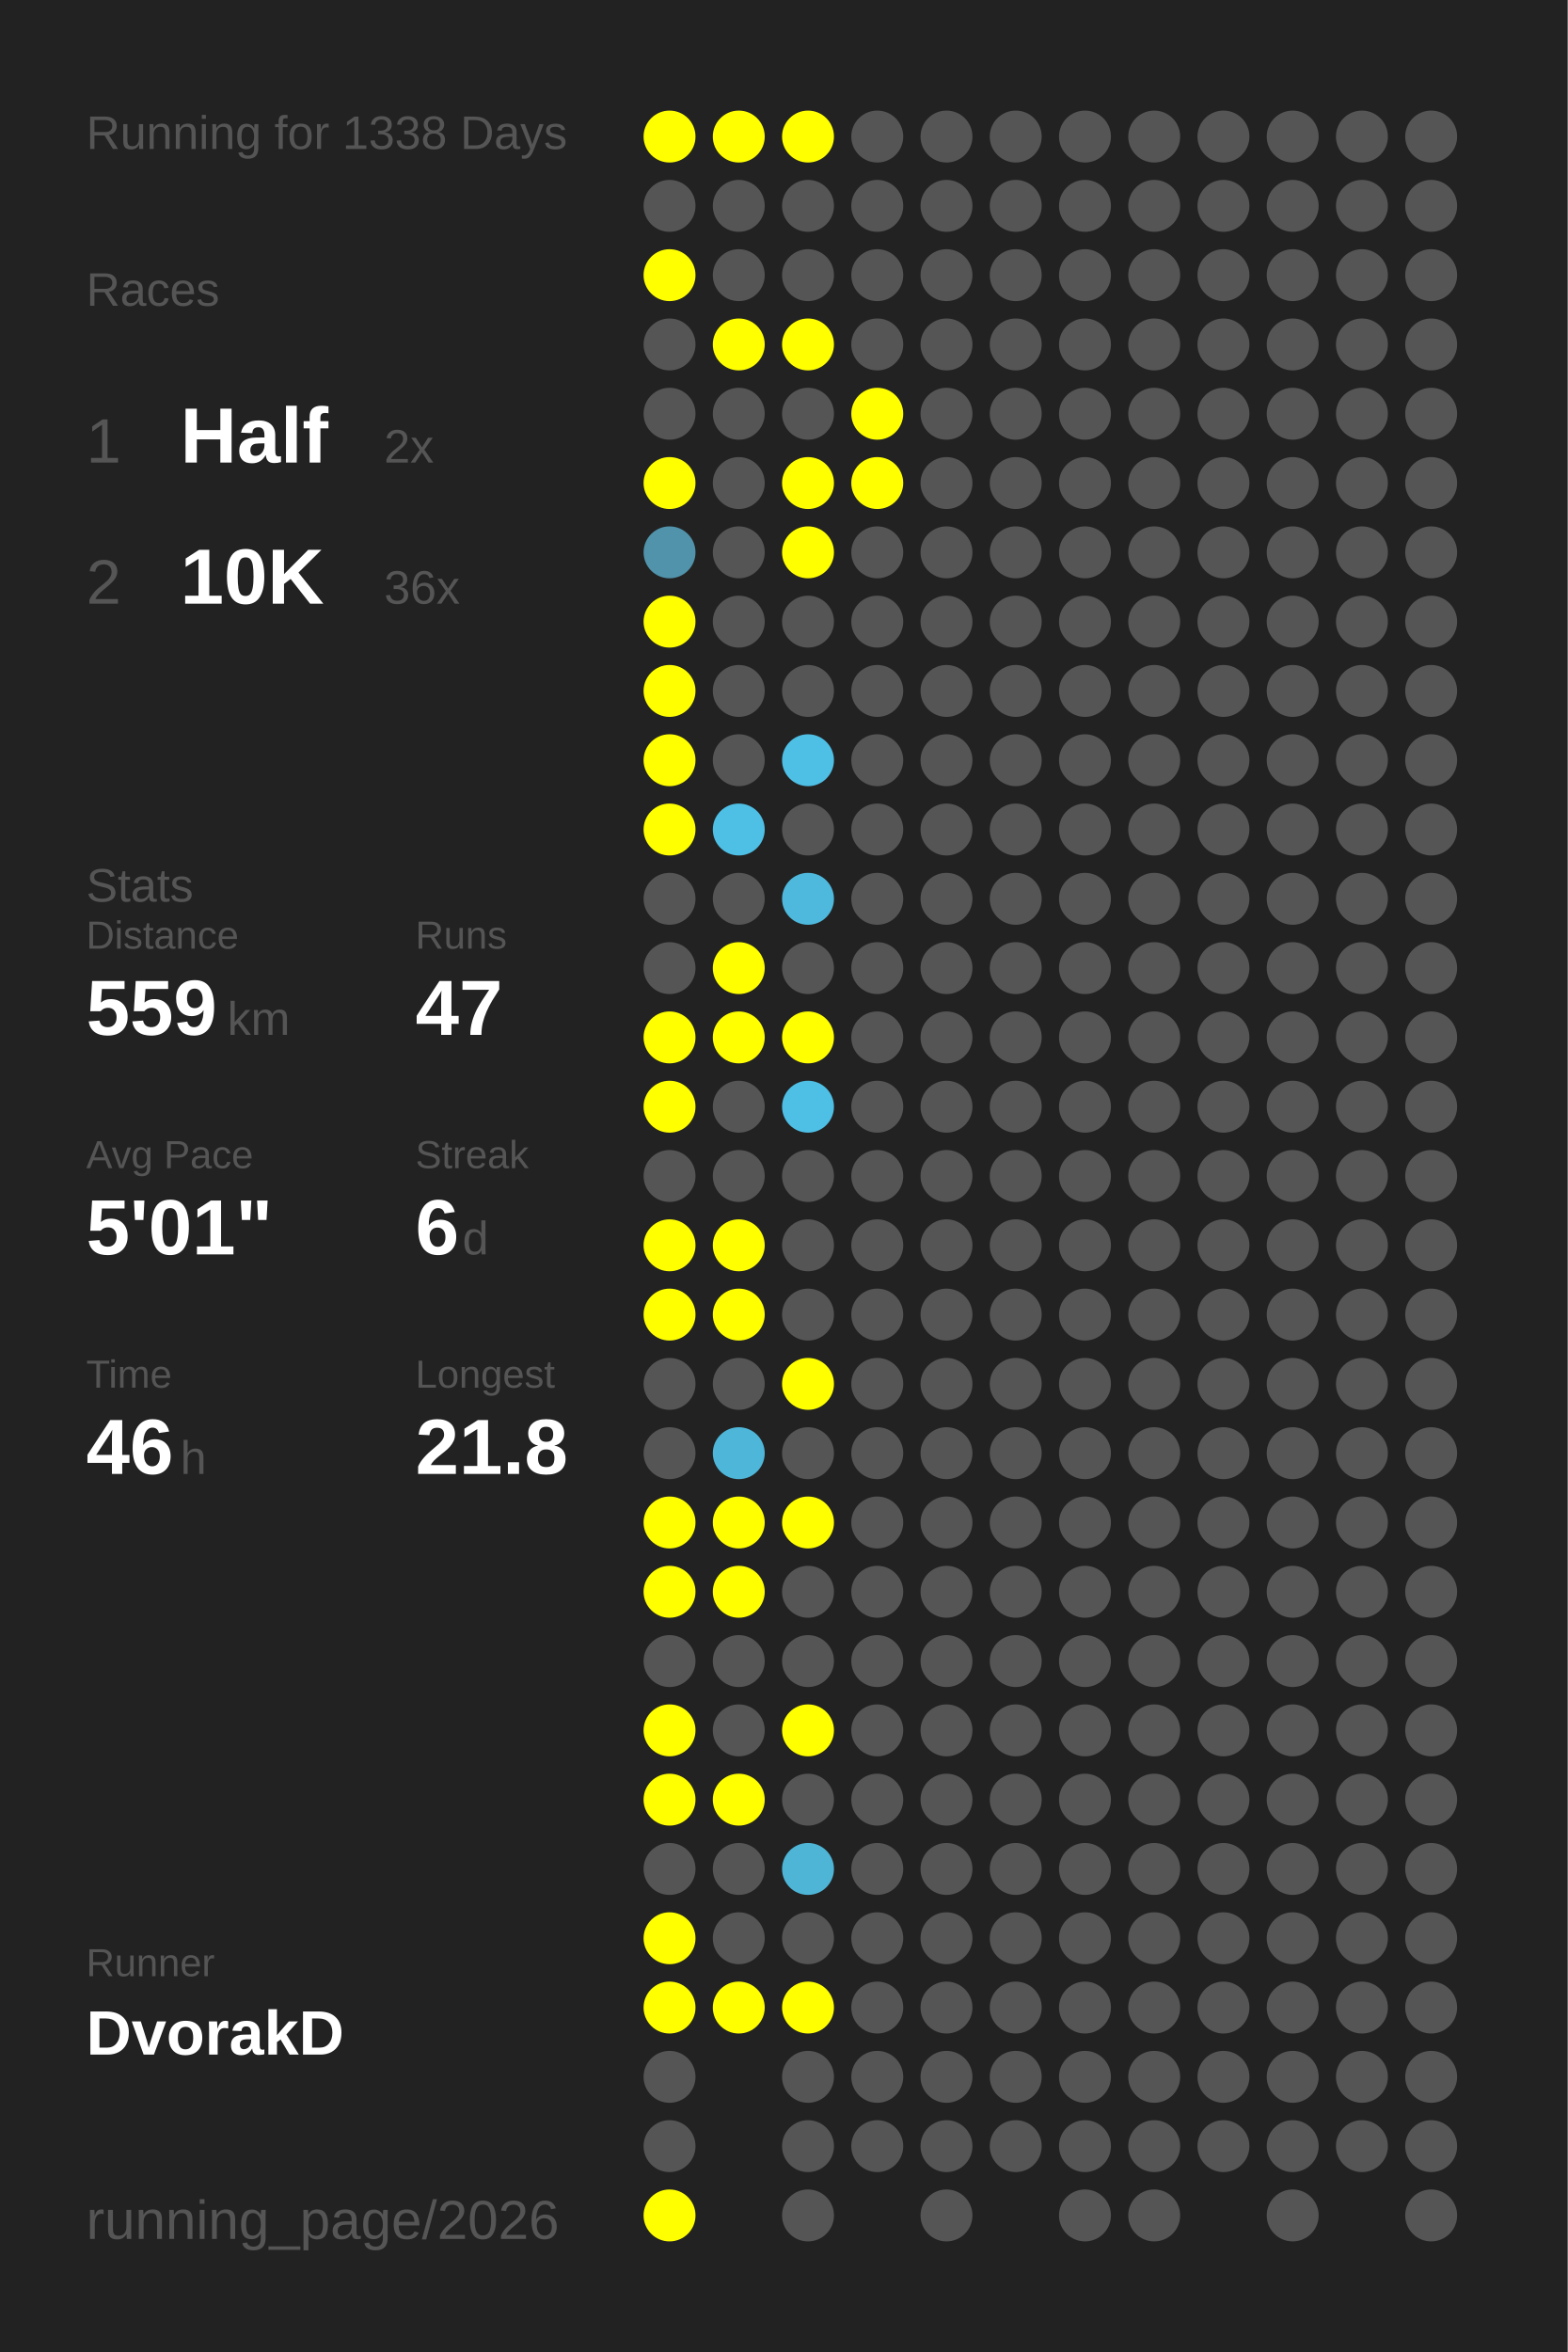
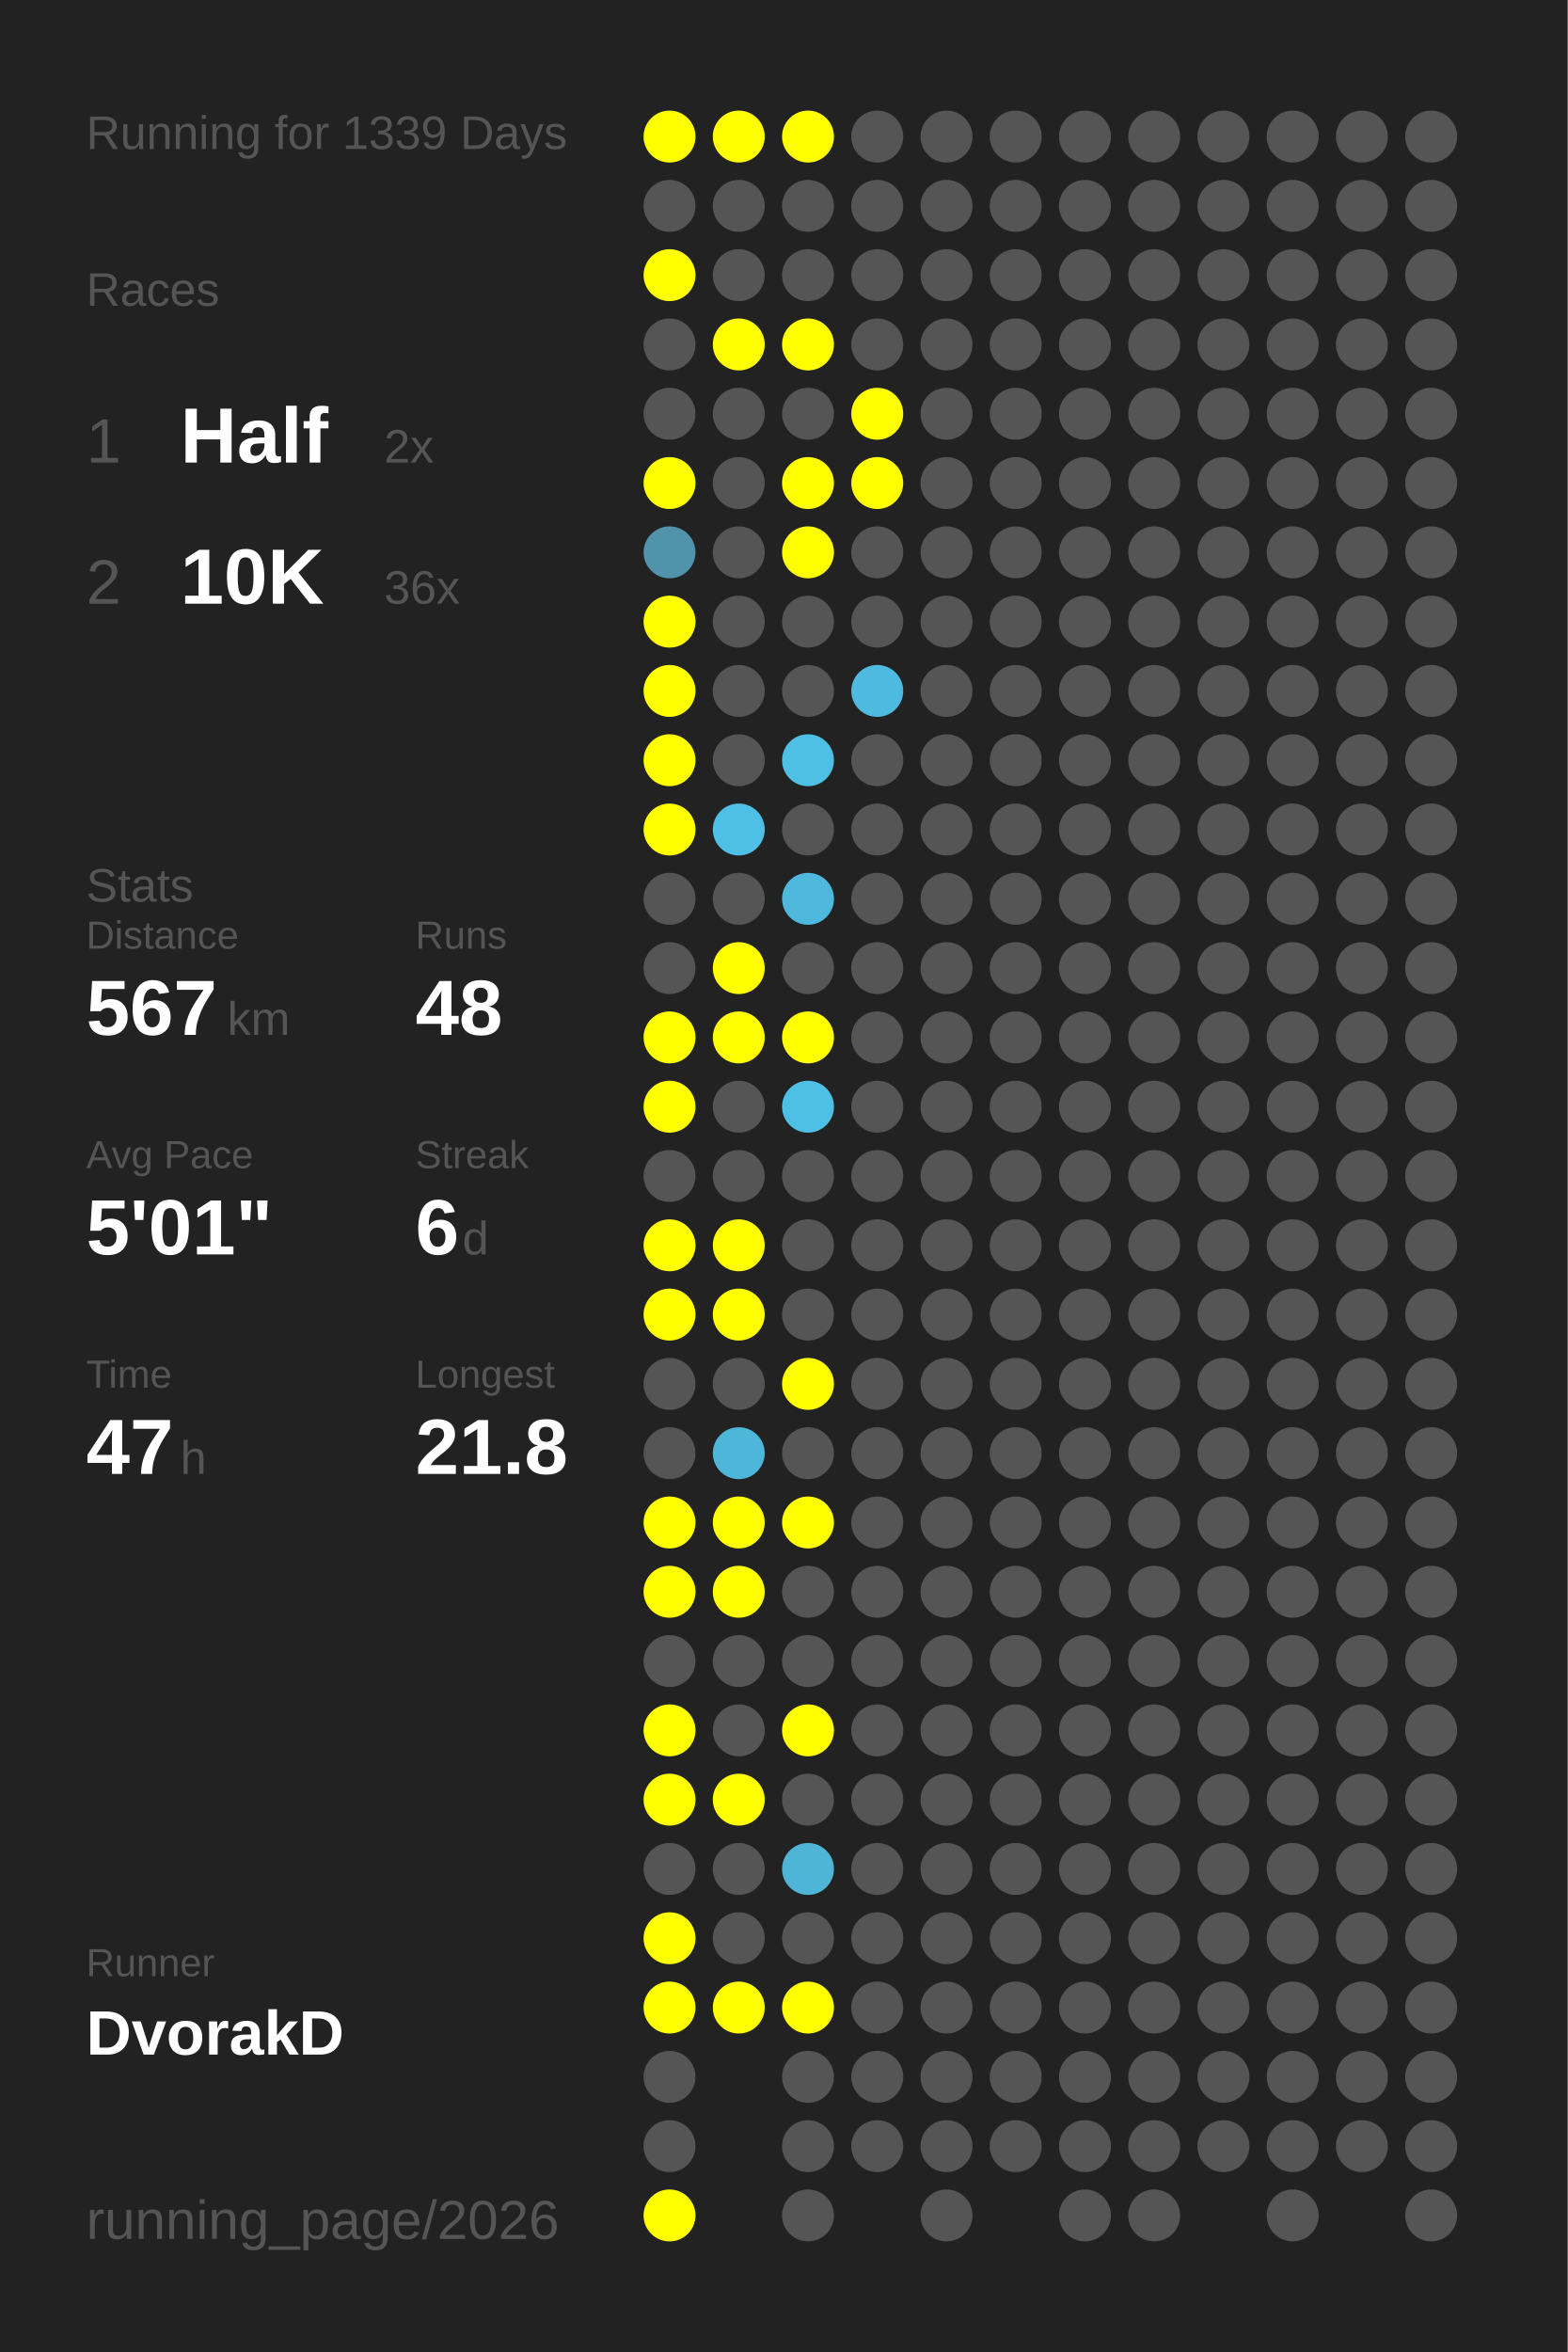
<svg xmlns="http://www.w3.org/2000/svg" baseProfile="full" height="300mm" version="1.1" viewBox="0,0,200,300" width="200mm">
  <defs />
  <rect fill="#222222" height="300" width="200" x="0" y="0" />
-   <text fill="#555555" style="font-size:6px; font-family:Arial;" x="11" y="19">Running for 1338 Days</text>
+   <text fill="#555555" style="font-size:6px; font-family:Arial;" x="11" y="19">Running for 1339 Days</text>
  <text fill="#555555" style="font-size:6px; font-family:Arial;" x="11" y="39">Races</text>
  <text fill="#555555" style="font-size:8px; font-family:Arial;" x="11" y="59">1</text>
  <text fill="#FFFFFF" style="font-size:10px; font-family:Arial; font-weight:bold;" x="23" y="59">Half</text>
  <text fill="#555555" style="font-size:6px; font-family:Arial;" x="49" y="59">2x</text>
  <text fill="#555555" style="font-size:8px; font-family:Arial;" x="11" y="77">2</text>
  <text fill="#FFFFFF" style="font-size:10px; font-family:Arial; font-weight:bold;" x="23" y="77">10K</text>
  <text fill="#555555" style="font-size:6px; font-family:Arial;" x="49" y="77">36x</text>
  <text fill="#555555" style="font-size:6px; font-family:Arial;" x="11" y="115">Stats</text>
  <text fill="#555555" style="font-size:5px; font-family:Arial;" x="11" y="121">Distance</text>
-   <text fill="#FFFFFF" style="font-size:10px; font-family:Arial; font-weight:bold;" x="11" y="132">559</text>
+   <text fill="#FFFFFF" style="font-size:10px; font-family:Arial; font-weight:bold;" x="11" y="132">567</text>
  <text fill="#555555" style="font-size:6px; font-family:Arial;" x="29" y="132">km</text>
  <text fill="#555555" style="font-size:5px; font-family:Arial;" x="53" y="121">Runs</text>
-   <text fill="#FFFFFF" style="font-size:10px; font-family:Arial; font-weight:bold;" x="53" y="132">47</text>
+   <text fill="#FFFFFF" style="font-size:10px; font-family:Arial; font-weight:bold;" x="53" y="132">48</text>
  <text fill="#555555" style="font-size:5px; font-family:Arial;" x="11" y="149">Avg Pace</text>
  <text fill="#FFFFFF" style="font-size:10px; font-family:Arial; font-weight:bold;" x="11" y="160">5'01"</text>
  <text fill="#555555" style="font-size:5px; font-family:Arial;" x="53" y="149">Streak</text>
  <text fill="#FFFFFF" style="font-size:10px; font-family:Arial; font-weight:bold;" x="53" y="160">6</text>
  <text fill="#555555" style="font-size:6px; font-family:Arial;" x="59" y="160">d</text>
  <text fill="#555555" style="font-size:5px; font-family:Arial;" x="11" y="177">Time</text>
-   <text fill="#FFFFFF" style="font-size:10px; font-family:Arial; font-weight:bold;" x="11" y="188">46</text>
+   <text fill="#FFFFFF" style="font-size:10px; font-family:Arial; font-weight:bold;" x="11" y="188">47</text>
  <text fill="#555555" style="font-size:6px; font-family:Arial;" x="23" y="188">h</text>
  <text fill="#555555" style="font-size:5px; font-family:Arial;" x="53" y="177">Longest</text>
  <text fill="#FFFFFF" style="font-size:10px; font-family:Arial; font-weight:bold;" x="53" y="188">21.8</text>
  <text fill="#555555" style="font-size:5px; font-family:Arial;" x="11" y="252.065">Runner</text>
  <text fill="#FFFFFF" style="font-size:8px; font-family:Arial; font-weight:bold;" x="11" y="262.065">DvorakD</text>
  <text fill="#555555" style="font-size:7px; font-family:Arial;" x="11" y="285.581">running_page/2026</text>
  <circle cx="85.417" cy="17.419" fill="#FFFF00" r="3.312" />
  <circle cx="85.417" cy="26.258" fill="#555555" r="3.312" />
  <circle cx="85.417" cy="35.097" fill="#FFFF00" r="3.312" />
  <circle cx="85.417" cy="43.935" fill="#555555" r="3.312" />
  <circle cx="85.417" cy="52.774" fill="#555555" r="3.312" />
  <circle cx="85.417" cy="61.613" fill="#FFFF00" r="3.312" />
  <circle cx="85.417" cy="70.452" fill="#5093aa" r="3.312" />
  <circle cx="85.417" cy="79.29" fill="#FFFF00" r="3.312" />
  <circle cx="85.417" cy="88.129" fill="#FFFF00" r="3.312" />
  <circle cx="85.417" cy="96.968" fill="#FFFF00" r="3.312" />
  <circle cx="85.417" cy="105.806" fill="#FFFF00" r="3.312" />
  <circle cx="85.417" cy="114.645" fill="#555555" r="3.312" />
  <circle cx="85.417" cy="123.484" fill="#555555" r="3.312" />
  <circle cx="85.417" cy="132.323" fill="#FFFF00" r="3.312" />
  <circle cx="85.417" cy="141.161" fill="#FFFF00" r="3.312" />
  <circle cx="85.417" cy="150" fill="#555555" r="3.312" />
  <circle cx="85.417" cy="158.839" fill="#FFFF00" r="3.312" />
  <circle cx="85.417" cy="167.677" fill="#FFFF00" r="3.312" />
  <circle cx="85.417" cy="176.516" fill="#555555" r="3.312" />
  <circle cx="85.417" cy="185.355" fill="#555555" r="3.312" />
  <circle cx="85.417" cy="194.194" fill="#FFFF00" r="3.312" />
  <circle cx="85.417" cy="203.032" fill="#FFFF00" r="3.312" />
  <circle cx="85.417" cy="211.871" fill="#555555" r="3.312" />
  <circle cx="85.417" cy="220.71" fill="#FFFF00" r="3.312" />
  <circle cx="85.417" cy="229.548" fill="#FFFF00" r="3.312" />
  <circle cx="85.417" cy="238.387" fill="#555555" r="3.312" />
  <circle cx="85.417" cy="247.226" fill="#FFFF00" r="3.312" />
  <circle cx="85.417" cy="256.065" fill="#FFFF00" r="3.312" />
  <circle cx="85.417" cy="264.903" fill="#555555" r="3.312" />
  <circle cx="85.417" cy="273.742" fill="#555555" r="3.312" />
  <circle cx="85.417" cy="282.581" fill="#FFFF00" r="3.312" />
  <circle cx="94.25" cy="17.419" fill="#FFFF00" r="3.312" />
  <circle cx="94.25" cy="26.258" fill="#555555" r="3.312" />
  <circle cx="94.25" cy="35.097" fill="#555555" r="3.312" />
  <circle cx="94.25" cy="43.935" fill="#FFFF00" r="3.312" />
  <circle cx="94.25" cy="52.774" fill="#555555" r="3.312" />
  <circle cx="94.25" cy="61.613" fill="#555555" r="3.312" />
  <circle cx="94.25" cy="70.452" fill="#555555" r="3.312" />
  <circle cx="94.25" cy="79.29" fill="#555555" r="3.312" />
  <circle cx="94.25" cy="88.129" fill="#555555" r="3.312" />
  <circle cx="94.25" cy="96.968" fill="#555555" r="3.312" />
  <circle cx="94.25" cy="105.806" fill="#4ebfe5" r="3.312" />
  <circle cx="94.25" cy="114.645" fill="#555555" r="3.312" />
  <circle cx="94.25" cy="123.484" fill="#FFFF00" r="3.312" />
  <circle cx="94.25" cy="132.323" fill="#FFFF00" r="3.312" />
  <circle cx="94.25" cy="141.161" fill="#555555" r="3.312" />
  <circle cx="94.25" cy="150" fill="#555555" r="3.312" />
  <circle cx="94.25" cy="158.839" fill="#FFFF00" r="3.312" />
  <circle cx="94.25" cy="167.677" fill="#FFFF00" r="3.312" />
  <circle cx="94.25" cy="176.516" fill="#555555" r="3.312" />
  <circle cx="94.25" cy="185.355" fill="#4eb6d9" r="3.312" />
  <circle cx="94.25" cy="194.194" fill="#FFFF00" r="3.312" />
  <circle cx="94.25" cy="203.032" fill="#FFFF00" r="3.312" />
  <circle cx="94.25" cy="211.871" fill="#555555" r="3.312" />
  <circle cx="94.25" cy="220.71" fill="#555555" r="3.312" />
  <circle cx="94.25" cy="229.548" fill="#FFFF00" r="3.312" />
  <circle cx="94.25" cy="238.387" fill="#555555" r="3.312" />
  <circle cx="94.25" cy="247.226" fill="#555555" r="3.312" />
  <circle cx="94.25" cy="256.065" fill="#FFFF00" r="3.312" />
  <circle cx="103.083" cy="17.419" fill="#FFFF00" r="3.312" />
  <circle cx="103.083" cy="26.258" fill="#555555" r="3.312" />
  <circle cx="103.083" cy="35.097" fill="#555555" r="3.312" />
  <circle cx="103.083" cy="43.935" fill="#FFFF00" r="3.312" />
  <circle cx="103.083" cy="52.774" fill="#555555" r="3.312" />
  <circle cx="103.083" cy="61.613" fill="#FFFF00" r="3.312" />
  <circle cx="103.083" cy="70.452" fill="#FFFF00" r="3.312" />
  <circle cx="103.083" cy="79.29" fill="#555555" r="3.312" />
  <circle cx="103.083" cy="88.129" fill="#555555" r="3.312" />
  <circle cx="103.083" cy="96.968" fill="#4ebfe5" r="3.312" />
  <circle cx="103.083" cy="105.806" fill="#555555" r="3.312" />
  <circle cx="103.083" cy="114.645" fill="#4eb9dd" r="3.312" />
  <circle cx="103.083" cy="123.484" fill="#555555" r="3.312" />
  <circle cx="103.083" cy="132.323" fill="#FFFF00" r="3.312" />
  <circle cx="103.083" cy="141.161" fill="#4ebfe5" r="3.312" />
  <circle cx="103.083" cy="150" fill="#555555" r="3.312" />
  <circle cx="103.083" cy="158.839" fill="#555555" r="3.312" />
  <circle cx="103.083" cy="167.677" fill="#555555" r="3.312" />
  <circle cx="103.083" cy="176.516" fill="#FFFF00" r="3.312" />
  <circle cx="103.083" cy="185.355" fill="#555555" r="3.312" />
  <circle cx="103.083" cy="194.194" fill="#FFFF00" r="3.312" />
  <circle cx="103.083" cy="203.032" fill="#555555" r="3.312" />
  <circle cx="103.083" cy="211.871" fill="#555555" r="3.312" />
  <circle cx="103.083" cy="220.71" fill="#FFFF00" r="3.312" />
  <circle cx="103.083" cy="229.548" fill="#555555" r="3.312" />
  <circle cx="103.083" cy="238.387" fill="#4eb5d7" r="3.312" />
  <circle cx="103.083" cy="247.226" fill="#555555" r="3.312" />
  <circle cx="103.083" cy="256.065" fill="#FFFF00" r="3.312" />
  <circle cx="103.083" cy="264.903" fill="#555555" r="3.312" />
  <circle cx="103.083" cy="273.742" fill="#555555" r="3.312" />
  <circle cx="103.083" cy="282.581" fill="#555555" r="3.312" />
  <circle cx="111.917" cy="17.419" fill="#555555" r="3.312" />
  <circle cx="111.917" cy="26.258" fill="#555555" r="3.312" />
  <circle cx="111.917" cy="35.097" fill="#555555" r="3.312" />
  <circle cx="111.917" cy="43.935" fill="#555555" r="3.312" />
  <circle cx="111.917" cy="52.774" fill="#FFFF00" r="3.312" />
  <circle cx="111.917" cy="61.613" fill="#FFFF00" r="3.312" />
  <circle cx="111.917" cy="70.452" fill="#555555" r="3.312" />
  <circle cx="111.917" cy="79.29" fill="#555555" r="3.312" />
-   <circle cx="111.917" cy="88.129" fill="#555555" r="3.312" />
+   <circle cx="111.917" cy="88.129" fill="#4ebadf" r="3.312" />
  <circle cx="111.917" cy="96.968" fill="#555555" r="3.312" />
  <circle cx="111.917" cy="105.806" fill="#555555" r="3.312" />
  <circle cx="111.917" cy="114.645" fill="#555555" r="3.312" />
  <circle cx="111.917" cy="123.484" fill="#555555" r="3.312" />
  <circle cx="111.917" cy="132.323" fill="#555555" r="3.312" />
  <circle cx="111.917" cy="141.161" fill="#555555" r="3.312" />
  <circle cx="111.917" cy="150" fill="#555555" r="3.312" />
  <circle cx="111.917" cy="158.839" fill="#555555" r="3.312" />
  <circle cx="111.917" cy="167.677" fill="#555555" r="3.312" />
  <circle cx="111.917" cy="176.516" fill="#555555" r="3.312" />
  <circle cx="111.917" cy="185.355" fill="#555555" r="3.312" />
  <circle cx="111.917" cy="194.194" fill="#555555" r="3.312" />
  <circle cx="111.917" cy="203.032" fill="#555555" r="3.312" />
  <circle cx="111.917" cy="211.871" fill="#555555" r="3.312" />
  <circle cx="111.917" cy="220.71" fill="#555555" r="3.312" />
  <circle cx="111.917" cy="229.548" fill="#555555" r="3.312" />
  <circle cx="111.917" cy="238.387" fill="#555555" r="3.312" />
  <circle cx="111.917" cy="247.226" fill="#555555" r="3.312" />
  <circle cx="111.917" cy="256.065" fill="#555555" r="3.312" />
  <circle cx="111.917" cy="264.903" fill="#555555" r="3.312" />
  <circle cx="111.917" cy="273.742" fill="#555555" r="3.312" />
  <circle cx="120.75" cy="17.419" fill="#555555" r="3.312" />
  <circle cx="120.75" cy="26.258" fill="#555555" r="3.312" />
  <circle cx="120.75" cy="35.097" fill="#555555" r="3.312" />
  <circle cx="120.75" cy="43.935" fill="#555555" r="3.312" />
  <circle cx="120.75" cy="52.774" fill="#555555" r="3.312" />
  <circle cx="120.75" cy="61.613" fill="#555555" r="3.312" />
  <circle cx="120.75" cy="70.452" fill="#555555" r="3.312" />
  <circle cx="120.75" cy="79.29" fill="#555555" r="3.312" />
  <circle cx="120.75" cy="88.129" fill="#555555" r="3.312" />
  <circle cx="120.75" cy="96.968" fill="#555555" r="3.312" />
  <circle cx="120.75" cy="105.806" fill="#555555" r="3.312" />
  <circle cx="120.75" cy="114.645" fill="#555555" r="3.312" />
  <circle cx="120.75" cy="123.484" fill="#555555" r="3.312" />
  <circle cx="120.75" cy="132.323" fill="#555555" r="3.312" />
  <circle cx="120.75" cy="141.161" fill="#555555" r="3.312" />
  <circle cx="120.75" cy="150" fill="#555555" r="3.312" />
  <circle cx="120.75" cy="158.839" fill="#555555" r="3.312" />
  <circle cx="120.75" cy="167.677" fill="#555555" r="3.312" />
  <circle cx="120.75" cy="176.516" fill="#555555" r="3.312" />
  <circle cx="120.75" cy="185.355" fill="#555555" r="3.312" />
  <circle cx="120.75" cy="194.194" fill="#555555" r="3.312" />
  <circle cx="120.75" cy="203.032" fill="#555555" r="3.312" />
  <circle cx="120.75" cy="211.871" fill="#555555" r="3.312" />
  <circle cx="120.75" cy="220.71" fill="#555555" r="3.312" />
  <circle cx="120.75" cy="229.548" fill="#555555" r="3.312" />
  <circle cx="120.75" cy="238.387" fill="#555555" r="3.312" />
  <circle cx="120.75" cy="247.226" fill="#555555" r="3.312" />
  <circle cx="120.75" cy="256.065" fill="#555555" r="3.312" />
  <circle cx="120.75" cy="264.903" fill="#555555" r="3.312" />
  <circle cx="120.75" cy="273.742" fill="#555555" r="3.312" />
  <circle cx="120.75" cy="282.581" fill="#555555" r="3.312" />
  <circle cx="129.583" cy="17.419" fill="#555555" r="3.312" />
  <circle cx="129.583" cy="26.258" fill="#555555" r="3.312" />
  <circle cx="129.583" cy="35.097" fill="#555555" r="3.312" />
  <circle cx="129.583" cy="43.935" fill="#555555" r="3.312" />
  <circle cx="129.583" cy="52.774" fill="#555555" r="3.312" />
  <circle cx="129.583" cy="61.613" fill="#555555" r="3.312" />
  <circle cx="129.583" cy="70.452" fill="#555555" r="3.312" />
  <circle cx="129.583" cy="79.29" fill="#555555" r="3.312" />
  <circle cx="129.583" cy="88.129" fill="#555555" r="3.312" />
  <circle cx="129.583" cy="96.968" fill="#555555" r="3.312" />
  <circle cx="129.583" cy="105.806" fill="#555555" r="3.312" />
  <circle cx="129.583" cy="114.645" fill="#555555" r="3.312" />
  <circle cx="129.583" cy="123.484" fill="#555555" r="3.312" />
  <circle cx="129.583" cy="132.323" fill="#555555" r="3.312" />
  <circle cx="129.583" cy="141.161" fill="#555555" r="3.312" />
  <circle cx="129.583" cy="150" fill="#555555" r="3.312" />
  <circle cx="129.583" cy="158.839" fill="#555555" r="3.312" />
  <circle cx="129.583" cy="167.677" fill="#555555" r="3.312" />
  <circle cx="129.583" cy="176.516" fill="#555555" r="3.312" />
  <circle cx="129.583" cy="185.355" fill="#555555" r="3.312" />
  <circle cx="129.583" cy="194.194" fill="#555555" r="3.312" />
  <circle cx="129.583" cy="203.032" fill="#555555" r="3.312" />
  <circle cx="129.583" cy="211.871" fill="#555555" r="3.312" />
  <circle cx="129.583" cy="220.71" fill="#555555" r="3.312" />
  <circle cx="129.583" cy="229.548" fill="#555555" r="3.312" />
  <circle cx="129.583" cy="238.387" fill="#555555" r="3.312" />
  <circle cx="129.583" cy="247.226" fill="#555555" r="3.312" />
  <circle cx="129.583" cy="256.065" fill="#555555" r="3.312" />
  <circle cx="129.583" cy="264.903" fill="#555555" r="3.312" />
  <circle cx="129.583" cy="273.742" fill="#555555" r="3.312" />
  <circle cx="138.417" cy="17.419" fill="#555555" r="3.312" />
  <circle cx="138.417" cy="26.258" fill="#555555" r="3.312" />
  <circle cx="138.417" cy="35.097" fill="#555555" r="3.312" />
  <circle cx="138.417" cy="43.935" fill="#555555" r="3.312" />
  <circle cx="138.417" cy="52.774" fill="#555555" r="3.312" />
  <circle cx="138.417" cy="61.613" fill="#555555" r="3.312" />
  <circle cx="138.417" cy="70.452" fill="#555555" r="3.312" />
  <circle cx="138.417" cy="79.29" fill="#555555" r="3.312" />
  <circle cx="138.417" cy="88.129" fill="#555555" r="3.312" />
  <circle cx="138.417" cy="96.968" fill="#555555" r="3.312" />
  <circle cx="138.417" cy="105.806" fill="#555555" r="3.312" />
  <circle cx="138.417" cy="114.645" fill="#555555" r="3.312" />
  <circle cx="138.417" cy="123.484" fill="#555555" r="3.312" />
  <circle cx="138.417" cy="132.323" fill="#555555" r="3.312" />
  <circle cx="138.417" cy="141.161" fill="#555555" r="3.312" />
  <circle cx="138.417" cy="150" fill="#555555" r="3.312" />
  <circle cx="138.417" cy="158.839" fill="#555555" r="3.312" />
  <circle cx="138.417" cy="167.677" fill="#555555" r="3.312" />
  <circle cx="138.417" cy="176.516" fill="#555555" r="3.312" />
  <circle cx="138.417" cy="185.355" fill="#555555" r="3.312" />
  <circle cx="138.417" cy="194.194" fill="#555555" r="3.312" />
  <circle cx="138.417" cy="203.032" fill="#555555" r="3.312" />
  <circle cx="138.417" cy="211.871" fill="#555555" r="3.312" />
  <circle cx="138.417" cy="220.71" fill="#555555" r="3.312" />
  <circle cx="138.417" cy="229.548" fill="#555555" r="3.312" />
  <circle cx="138.417" cy="238.387" fill="#555555" r="3.312" />
  <circle cx="138.417" cy="247.226" fill="#555555" r="3.312" />
  <circle cx="138.417" cy="256.065" fill="#555555" r="3.312" />
  <circle cx="138.417" cy="264.903" fill="#555555" r="3.312" />
  <circle cx="138.417" cy="273.742" fill="#555555" r="3.312" />
  <circle cx="138.417" cy="282.581" fill="#555555" r="3.312" />
  <circle cx="147.25" cy="17.419" fill="#555555" r="3.312" />
  <circle cx="147.25" cy="26.258" fill="#555555" r="3.312" />
  <circle cx="147.25" cy="35.097" fill="#555555" r="3.312" />
  <circle cx="147.25" cy="43.935" fill="#555555" r="3.312" />
  <circle cx="147.25" cy="52.774" fill="#555555" r="3.312" />
  <circle cx="147.25" cy="61.613" fill="#555555" r="3.312" />
  <circle cx="147.25" cy="70.452" fill="#555555" r="3.312" />
  <circle cx="147.25" cy="79.29" fill="#555555" r="3.312" />
  <circle cx="147.25" cy="88.129" fill="#555555" r="3.312" />
  <circle cx="147.25" cy="96.968" fill="#555555" r="3.312" />
  <circle cx="147.25" cy="105.806" fill="#555555" r="3.312" />
  <circle cx="147.25" cy="114.645" fill="#555555" r="3.312" />
  <circle cx="147.25" cy="123.484" fill="#555555" r="3.312" />
  <circle cx="147.25" cy="132.323" fill="#555555" r="3.312" />
  <circle cx="147.25" cy="141.161" fill="#555555" r="3.312" />
  <circle cx="147.25" cy="150" fill="#555555" r="3.312" />
  <circle cx="147.25" cy="158.839" fill="#555555" r="3.312" />
  <circle cx="147.25" cy="167.677" fill="#555555" r="3.312" />
  <circle cx="147.25" cy="176.516" fill="#555555" r="3.312" />
  <circle cx="147.25" cy="185.355" fill="#555555" r="3.312" />
  <circle cx="147.25" cy="194.194" fill="#555555" r="3.312" />
  <circle cx="147.25" cy="203.032" fill="#555555" r="3.312" />
  <circle cx="147.25" cy="211.871" fill="#555555" r="3.312" />
  <circle cx="147.25" cy="220.71" fill="#555555" r="3.312" />
  <circle cx="147.25" cy="229.548" fill="#555555" r="3.312" />
  <circle cx="147.25" cy="238.387" fill="#555555" r="3.312" />
  <circle cx="147.25" cy="247.226" fill="#555555" r="3.312" />
  <circle cx="147.25" cy="256.065" fill="#555555" r="3.312" />
  <circle cx="147.25" cy="264.903" fill="#555555" r="3.312" />
  <circle cx="147.25" cy="273.742" fill="#555555" r="3.312" />
  <circle cx="147.25" cy="282.581" fill="#555555" r="3.312" />
  <circle cx="156.083" cy="17.419" fill="#555555" r="3.312" />
  <circle cx="156.083" cy="26.258" fill="#555555" r="3.312" />
  <circle cx="156.083" cy="35.097" fill="#555555" r="3.312" />
  <circle cx="156.083" cy="43.935" fill="#555555" r="3.312" />
  <circle cx="156.083" cy="52.774" fill="#555555" r="3.312" />
  <circle cx="156.083" cy="61.613" fill="#555555" r="3.312" />
  <circle cx="156.083" cy="70.452" fill="#555555" r="3.312" />
  <circle cx="156.083" cy="79.29" fill="#555555" r="3.312" />
  <circle cx="156.083" cy="88.129" fill="#555555" r="3.312" />
  <circle cx="156.083" cy="96.968" fill="#555555" r="3.312" />
  <circle cx="156.083" cy="105.806" fill="#555555" r="3.312" />
  <circle cx="156.083" cy="114.645" fill="#555555" r="3.312" />
  <circle cx="156.083" cy="123.484" fill="#555555" r="3.312" />
  <circle cx="156.083" cy="132.323" fill="#555555" r="3.312" />
  <circle cx="156.083" cy="141.161" fill="#555555" r="3.312" />
  <circle cx="156.083" cy="150" fill="#555555" r="3.312" />
  <circle cx="156.083" cy="158.839" fill="#555555" r="3.312" />
  <circle cx="156.083" cy="167.677" fill="#555555" r="3.312" />
  <circle cx="156.083" cy="176.516" fill="#555555" r="3.312" />
  <circle cx="156.083" cy="185.355" fill="#555555" r="3.312" />
  <circle cx="156.083" cy="194.194" fill="#555555" r="3.312" />
  <circle cx="156.083" cy="203.032" fill="#555555" r="3.312" />
  <circle cx="156.083" cy="211.871" fill="#555555" r="3.312" />
  <circle cx="156.083" cy="220.71" fill="#555555" r="3.312" />
  <circle cx="156.083" cy="229.548" fill="#555555" r="3.312" />
  <circle cx="156.083" cy="238.387" fill="#555555" r="3.312" />
  <circle cx="156.083" cy="247.226" fill="#555555" r="3.312" />
  <circle cx="156.083" cy="256.065" fill="#555555" r="3.312" />
  <circle cx="156.083" cy="264.903" fill="#555555" r="3.312" />
  <circle cx="156.083" cy="273.742" fill="#555555" r="3.312" />
  <circle cx="164.917" cy="17.419" fill="#555555" r="3.312" />
  <circle cx="164.917" cy="26.258" fill="#555555" r="3.312" />
  <circle cx="164.917" cy="35.097" fill="#555555" r="3.312" />
  <circle cx="164.917" cy="43.935" fill="#555555" r="3.312" />
  <circle cx="164.917" cy="52.774" fill="#555555" r="3.312" />
  <circle cx="164.917" cy="61.613" fill="#555555" r="3.312" />
  <circle cx="164.917" cy="70.452" fill="#555555" r="3.312" />
  <circle cx="164.917" cy="79.29" fill="#555555" r="3.312" />
  <circle cx="164.917" cy="88.129" fill="#555555" r="3.312" />
  <circle cx="164.917" cy="96.968" fill="#555555" r="3.312" />
  <circle cx="164.917" cy="105.806" fill="#555555" r="3.312" />
  <circle cx="164.917" cy="114.645" fill="#555555" r="3.312" />
  <circle cx="164.917" cy="123.484" fill="#555555" r="3.312" />
  <circle cx="164.917" cy="132.323" fill="#555555" r="3.312" />
  <circle cx="164.917" cy="141.161" fill="#555555" r="3.312" />
  <circle cx="164.917" cy="150" fill="#555555" r="3.312" />
  <circle cx="164.917" cy="158.839" fill="#555555" r="3.312" />
  <circle cx="164.917" cy="167.677" fill="#555555" r="3.312" />
  <circle cx="164.917" cy="176.516" fill="#555555" r="3.312" />
  <circle cx="164.917" cy="185.355" fill="#555555" r="3.312" />
  <circle cx="164.917" cy="194.194" fill="#555555" r="3.312" />
  <circle cx="164.917" cy="203.032" fill="#555555" r="3.312" />
  <circle cx="164.917" cy="211.871" fill="#555555" r="3.312" />
  <circle cx="164.917" cy="220.71" fill="#555555" r="3.312" />
  <circle cx="164.917" cy="229.548" fill="#555555" r="3.312" />
  <circle cx="164.917" cy="238.387" fill="#555555" r="3.312" />
  <circle cx="164.917" cy="247.226" fill="#555555" r="3.312" />
  <circle cx="164.917" cy="256.065" fill="#555555" r="3.312" />
  <circle cx="164.917" cy="264.903" fill="#555555" r="3.312" />
  <circle cx="164.917" cy="273.742" fill="#555555" r="3.312" />
  <circle cx="164.917" cy="282.581" fill="#555555" r="3.312" />
  <circle cx="173.75" cy="17.419" fill="#555555" r="3.312" />
  <circle cx="173.75" cy="26.258" fill="#555555" r="3.312" />
  <circle cx="173.75" cy="35.097" fill="#555555" r="3.312" />
  <circle cx="173.75" cy="43.935" fill="#555555" r="3.312" />
  <circle cx="173.75" cy="52.774" fill="#555555" r="3.312" />
  <circle cx="173.75" cy="61.613" fill="#555555" r="3.312" />
  <circle cx="173.75" cy="70.452" fill="#555555" r="3.312" />
  <circle cx="173.75" cy="79.29" fill="#555555" r="3.312" />
  <circle cx="173.75" cy="88.129" fill="#555555" r="3.312" />
  <circle cx="173.75" cy="96.968" fill="#555555" r="3.312" />
  <circle cx="173.75" cy="105.806" fill="#555555" r="3.312" />
  <circle cx="173.75" cy="114.645" fill="#555555" r="3.312" />
  <circle cx="173.75" cy="123.484" fill="#555555" r="3.312" />
  <circle cx="173.75" cy="132.323" fill="#555555" r="3.312" />
  <circle cx="173.75" cy="141.161" fill="#555555" r="3.312" />
  <circle cx="173.75" cy="150" fill="#555555" r="3.312" />
  <circle cx="173.75" cy="158.839" fill="#555555" r="3.312" />
  <circle cx="173.75" cy="167.677" fill="#555555" r="3.312" />
  <circle cx="173.75" cy="176.516" fill="#555555" r="3.312" />
  <circle cx="173.75" cy="185.355" fill="#555555" r="3.312" />
  <circle cx="173.75" cy="194.194" fill="#555555" r="3.312" />
  <circle cx="173.75" cy="203.032" fill="#555555" r="3.312" />
  <circle cx="173.75" cy="211.871" fill="#555555" r="3.312" />
  <circle cx="173.75" cy="220.71" fill="#555555" r="3.312" />
  <circle cx="173.75" cy="229.548" fill="#555555" r="3.312" />
  <circle cx="173.75" cy="238.387" fill="#555555" r="3.312" />
  <circle cx="173.75" cy="247.226" fill="#555555" r="3.312" />
  <circle cx="173.75" cy="256.065" fill="#555555" r="3.312" />
  <circle cx="173.75" cy="264.903" fill="#555555" r="3.312" />
  <circle cx="173.75" cy="273.742" fill="#555555" r="3.312" />
  <circle cx="182.583" cy="17.419" fill="#555555" r="3.312" />
  <circle cx="182.583" cy="26.258" fill="#555555" r="3.312" />
  <circle cx="182.583" cy="35.097" fill="#555555" r="3.312" />
  <circle cx="182.583" cy="43.935" fill="#555555" r="3.312" />
  <circle cx="182.583" cy="52.774" fill="#555555" r="3.312" />
  <circle cx="182.583" cy="61.613" fill="#555555" r="3.312" />
  <circle cx="182.583" cy="70.452" fill="#555555" r="3.312" />
  <circle cx="182.583" cy="79.29" fill="#555555" r="3.312" />
  <circle cx="182.583" cy="88.129" fill="#555555" r="3.312" />
  <circle cx="182.583" cy="96.968" fill="#555555" r="3.312" />
  <circle cx="182.583" cy="105.806" fill="#555555" r="3.312" />
  <circle cx="182.583" cy="114.645" fill="#555555" r="3.312" />
  <circle cx="182.583" cy="123.484" fill="#555555" r="3.312" />
  <circle cx="182.583" cy="132.323" fill="#555555" r="3.312" />
  <circle cx="182.583" cy="141.161" fill="#555555" r="3.312" />
  <circle cx="182.583" cy="150" fill="#555555" r="3.312" />
  <circle cx="182.583" cy="158.839" fill="#555555" r="3.312" />
  <circle cx="182.583" cy="167.677" fill="#555555" r="3.312" />
  <circle cx="182.583" cy="176.516" fill="#555555" r="3.312" />
  <circle cx="182.583" cy="185.355" fill="#555555" r="3.312" />
  <circle cx="182.583" cy="194.194" fill="#555555" r="3.312" />
  <circle cx="182.583" cy="203.032" fill="#555555" r="3.312" />
  <circle cx="182.583" cy="211.871" fill="#555555" r="3.312" />
  <circle cx="182.583" cy="220.71" fill="#555555" r="3.312" />
  <circle cx="182.583" cy="229.548" fill="#555555" r="3.312" />
  <circle cx="182.583" cy="238.387" fill="#555555" r="3.312" />
  <circle cx="182.583" cy="247.226" fill="#555555" r="3.312" />
  <circle cx="182.583" cy="256.065" fill="#555555" r="3.312" />
  <circle cx="182.583" cy="264.903" fill="#555555" r="3.312" />
  <circle cx="182.583" cy="273.742" fill="#555555" r="3.312" />
  <circle cx="182.583" cy="282.581" fill="#555555" r="3.312" />
</svg>
